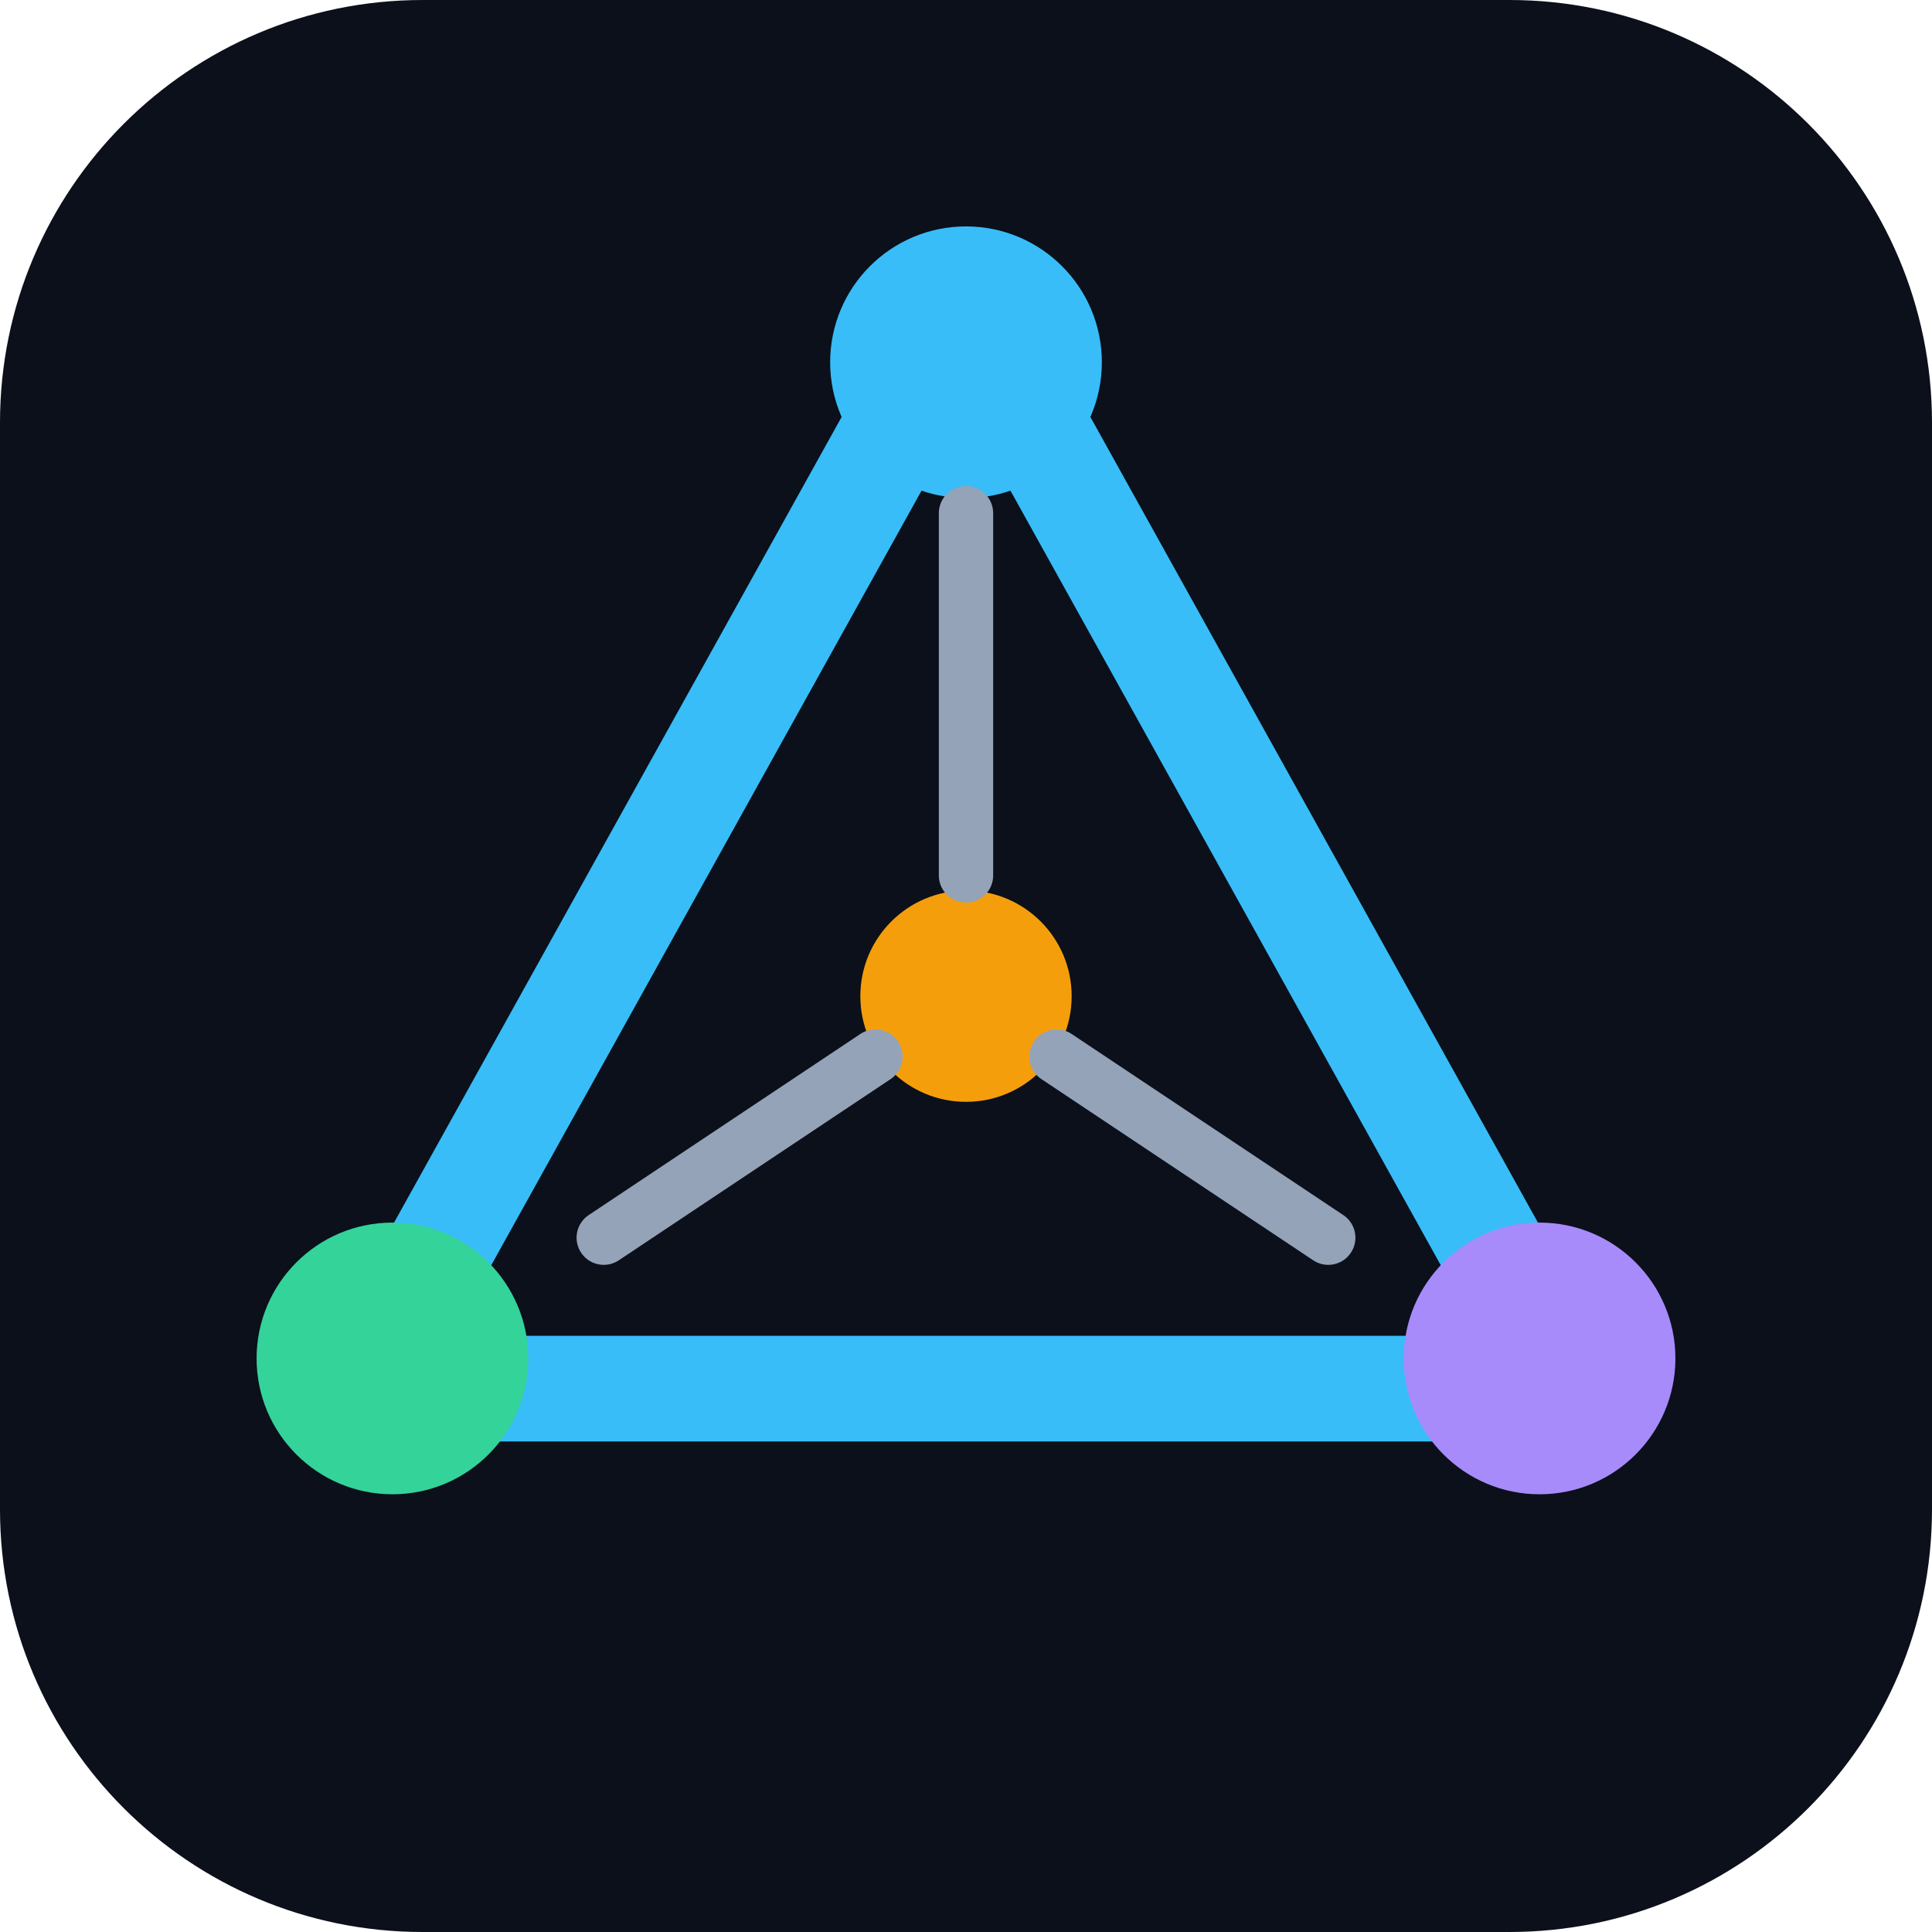
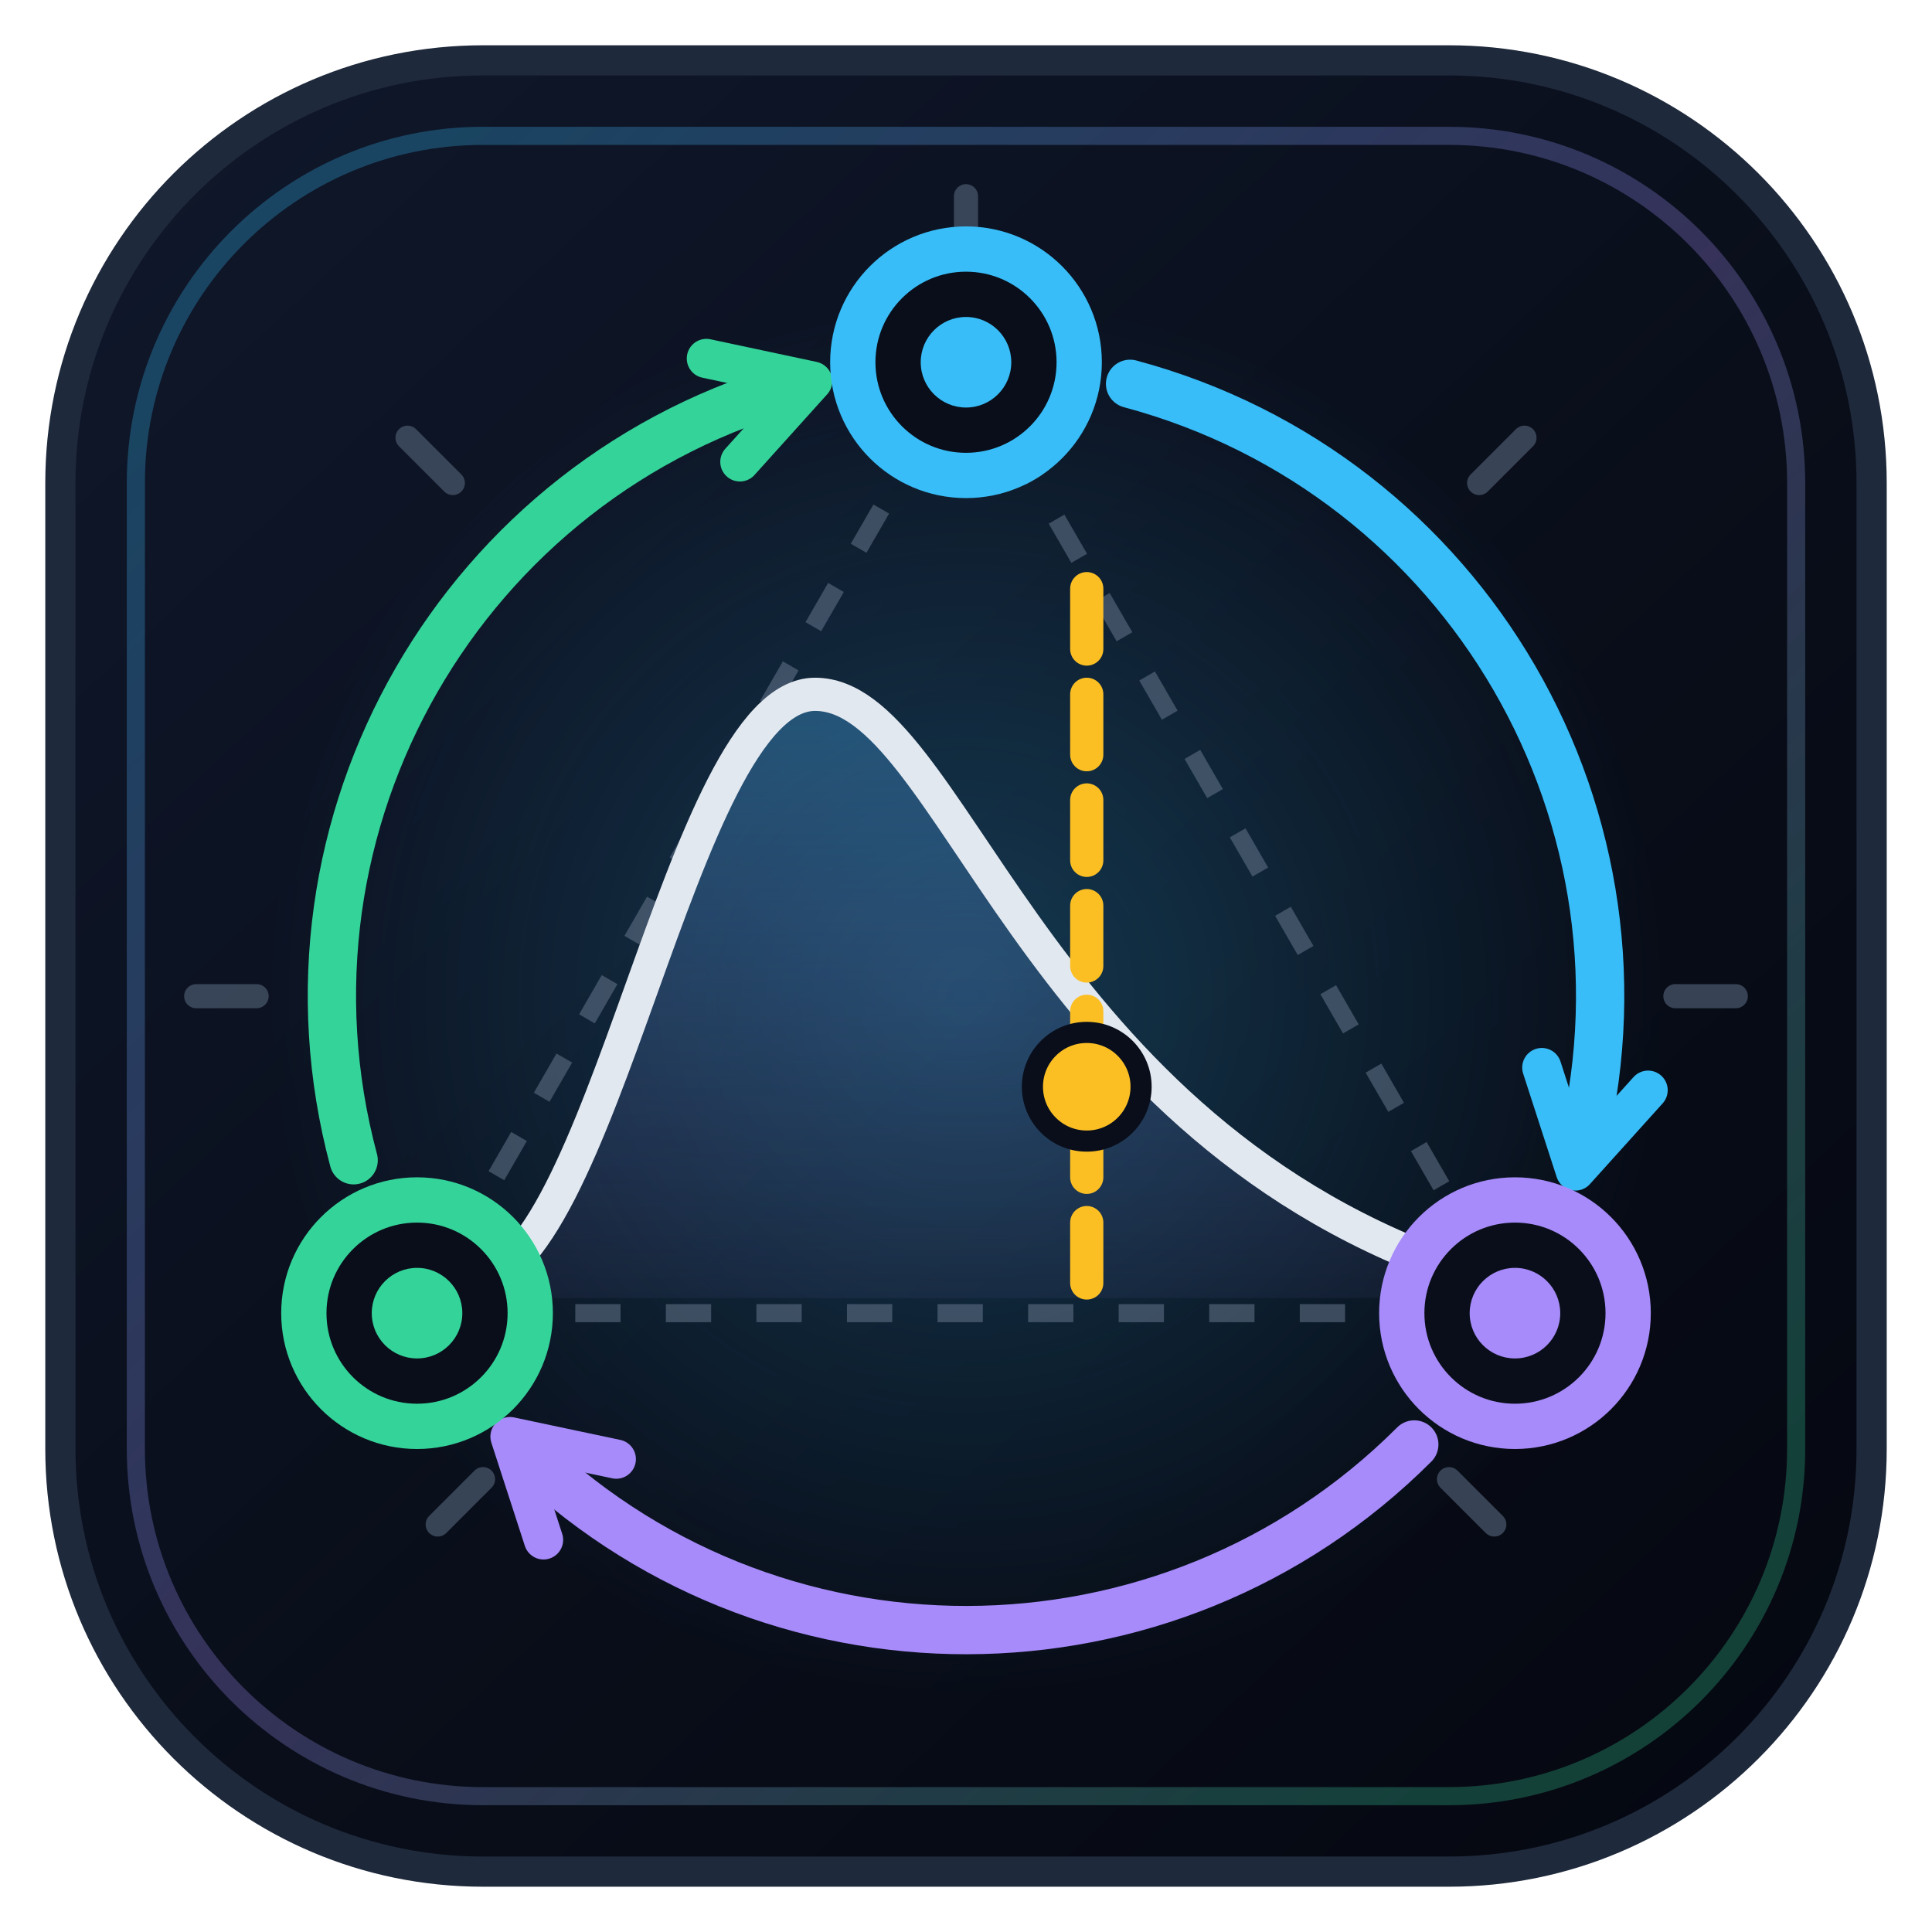
- <svg xmlns="http://www.w3.org/2000/svg" viewBox="0 0 64 64" fill="none">
-   <rect width="64" height="64" rx="14" fill="#0b101b" />
-   <path d="M32 10L52 46H12L32 10Z" stroke="#38bdf8" stroke-width="3.5" stroke-linejoin="round" />
-   <circle cx="32" cy="12" r="4.5" fill="#38bdf8" />
-   <circle cx="51" cy="45" r="4.5" fill="#a78bfa" />
-   <circle cx="13" cy="45" r="4.5" fill="#34d399" />
-   <circle cx="32" cy="33" r="3.5" fill="#f59e0b" />
-   <path d="M32 17V29M20 41L29 35M44 41L35 35" stroke="#94a3b8" stroke-width="1.8" stroke-linecap="round" />
+ <svg xmlns="http://www.w3.org/2000/svg" viewBox="0 0 128 128" fill="none">
+   <defs>
+     <linearGradient id="bg-shield" x1="12" y1="8" x2="116" y2="120" gradientUnits="userSpaceOnUse">
+       <stop offset="0%" stop-color="#0f172a" />
+       <stop offset="55%" stop-color="#090e1a" />
+       <stop offset="100%" stop-color="#050811" />
+     </linearGradient>
+     <linearGradient id="ring-grad" x1="20" y1="18" x2="108" y2="110" gradientUnits="userSpaceOnUse">
+       <stop offset="0%" stop-color="#38bdf8" />
+       <stop offset="50%" stop-color="#a78bfa" />
+       <stop offset="100%" stop-color="#34d399" />
+     </linearGradient>
+     <linearGradient id="tail-fill" x1="64" y1="38" x2="64" y2="90" gradientUnits="userSpaceOnUse">
+       <stop offset="0%" stop-color="#38bdf8" stop-opacity="0.38" />
+       <stop offset="100%" stop-color="#a78bfa" stop-opacity="0.03" />
+     </linearGradient>
+     <radialGradient id="core-glow" cx="50%" cy="50%" r="50%">
+       <stop offset="0%" stop-color="#38bdf8" stop-opacity="0.24" />
+       <stop offset="100%" stop-color="#38bdf8" stop-opacity="0" />
+     </radialGradient>
+   </defs>
+   <rect x="4" y="4" width="120" height="120" rx="28" fill="url(#bg-shield)" stroke="#1e293b" stroke-width="2" />
+   <rect x="9" y="9" width="110" height="110" rx="23" stroke="url(#ring-grad)" stroke-opacity="0.28" stroke-width="1.2" />
+   <circle cx="64" cy="66" r="46" fill="url(#core-glow)" />
+   <g stroke="#475569" stroke-width="1.6" stroke-linecap="round" opacity="0.75">
+     <line x1="64" y1="13" x2="64" y2="17" />
+     <line x1="101" y1="29" x2="98" y2="32" />
+     <line x1="115" y1="66" x2="111" y2="66" />
+     <line x1="99" y1="101" x2="96" y2="98" />
+     <line x1="29" y1="101" x2="32" y2="98" />
+     <line x1="13" y1="66" x2="17" y2="66" />
+     <line x1="27" y1="29" x2="30" y2="32" />
+   </g>
+   <path d="M 23.43 76.87 A 42 42 0 0 1 52.99 25.47" stroke="#34d399" stroke-width="3.2" stroke-linecap="round" />
+   <path d="M 49.02 30.60 L 53.84 25.25 L 46.80 23.75" stroke="#34d399" stroke-width="2.6" stroke-linecap="round" stroke-linejoin="round" />
+   <path d="M 74.87 25.43 A 42 42 0 0 1 104.61 76.73" stroke="#38bdf8" stroke-width="3.2" stroke-linecap="round" />
+   <path d="M 102.15 70.73 L 104.37 77.58 L 109.19 72.23" stroke="#38bdf8" stroke-width="2.6" stroke-linecap="round" stroke-linejoin="round" />
+   <path d="M 93.70 95.70 A 42 42 0 0 1 34.41 95.80" stroke="#a78bfa" stroke-width="3.2" stroke-linecap="round" />
+   <path d="M 40.83 96.67 L 33.79 95.18 L 36.01 102.02" stroke="#a78bfa" stroke-width="2.6" stroke-linecap="round" stroke-linejoin="round" />
+   <polygon points="64,24 100.37,87 27.63,87" stroke="#64748b" stroke-width="1.2" stroke-dasharray="3 3" opacity="0.55" />
+   <path d="M 31 85 C 40 85, 45 46, 54 46 C 63 46, 68 74, 96 84 L 96 86 L 31 86 Z" fill="url(#tail-fill)" />
+   <path d="M 31 85 C 40 85, 45 46, 54 46 C 63 46, 68 74, 96 84" stroke="#e2e8f0" stroke-width="2.2" stroke-linecap="round" />
+   <line x1="72" y1="39" x2="72" y2="86" stroke="#fbbf24" stroke-width="2.2" stroke-dasharray="4 3" stroke-linecap="round" />
+   <circle cx="72" cy="72" r="3.6" fill="#fbbf24" stroke="#090e1a" stroke-width="1.4" />
+   <circle cx="64" cy="24" r="7.5" fill="#090e1a" stroke="#38bdf8" stroke-width="3" />
+   <circle cx="64" cy="24" r="3" fill="#38bdf8" />
+   <circle cx="27.63" cy="87" r="7.5" fill="#090e1a" stroke="#34d399" stroke-width="3" />
+   <circle cx="27.63" cy="87" r="3" fill="#34d399" />
+   <circle cx="100.37" cy="87" r="7.5" fill="#090e1a" stroke="#a78bfa" stroke-width="3" />
+   <circle cx="100.37" cy="87" r="3" fill="#a78bfa" />
</svg>
